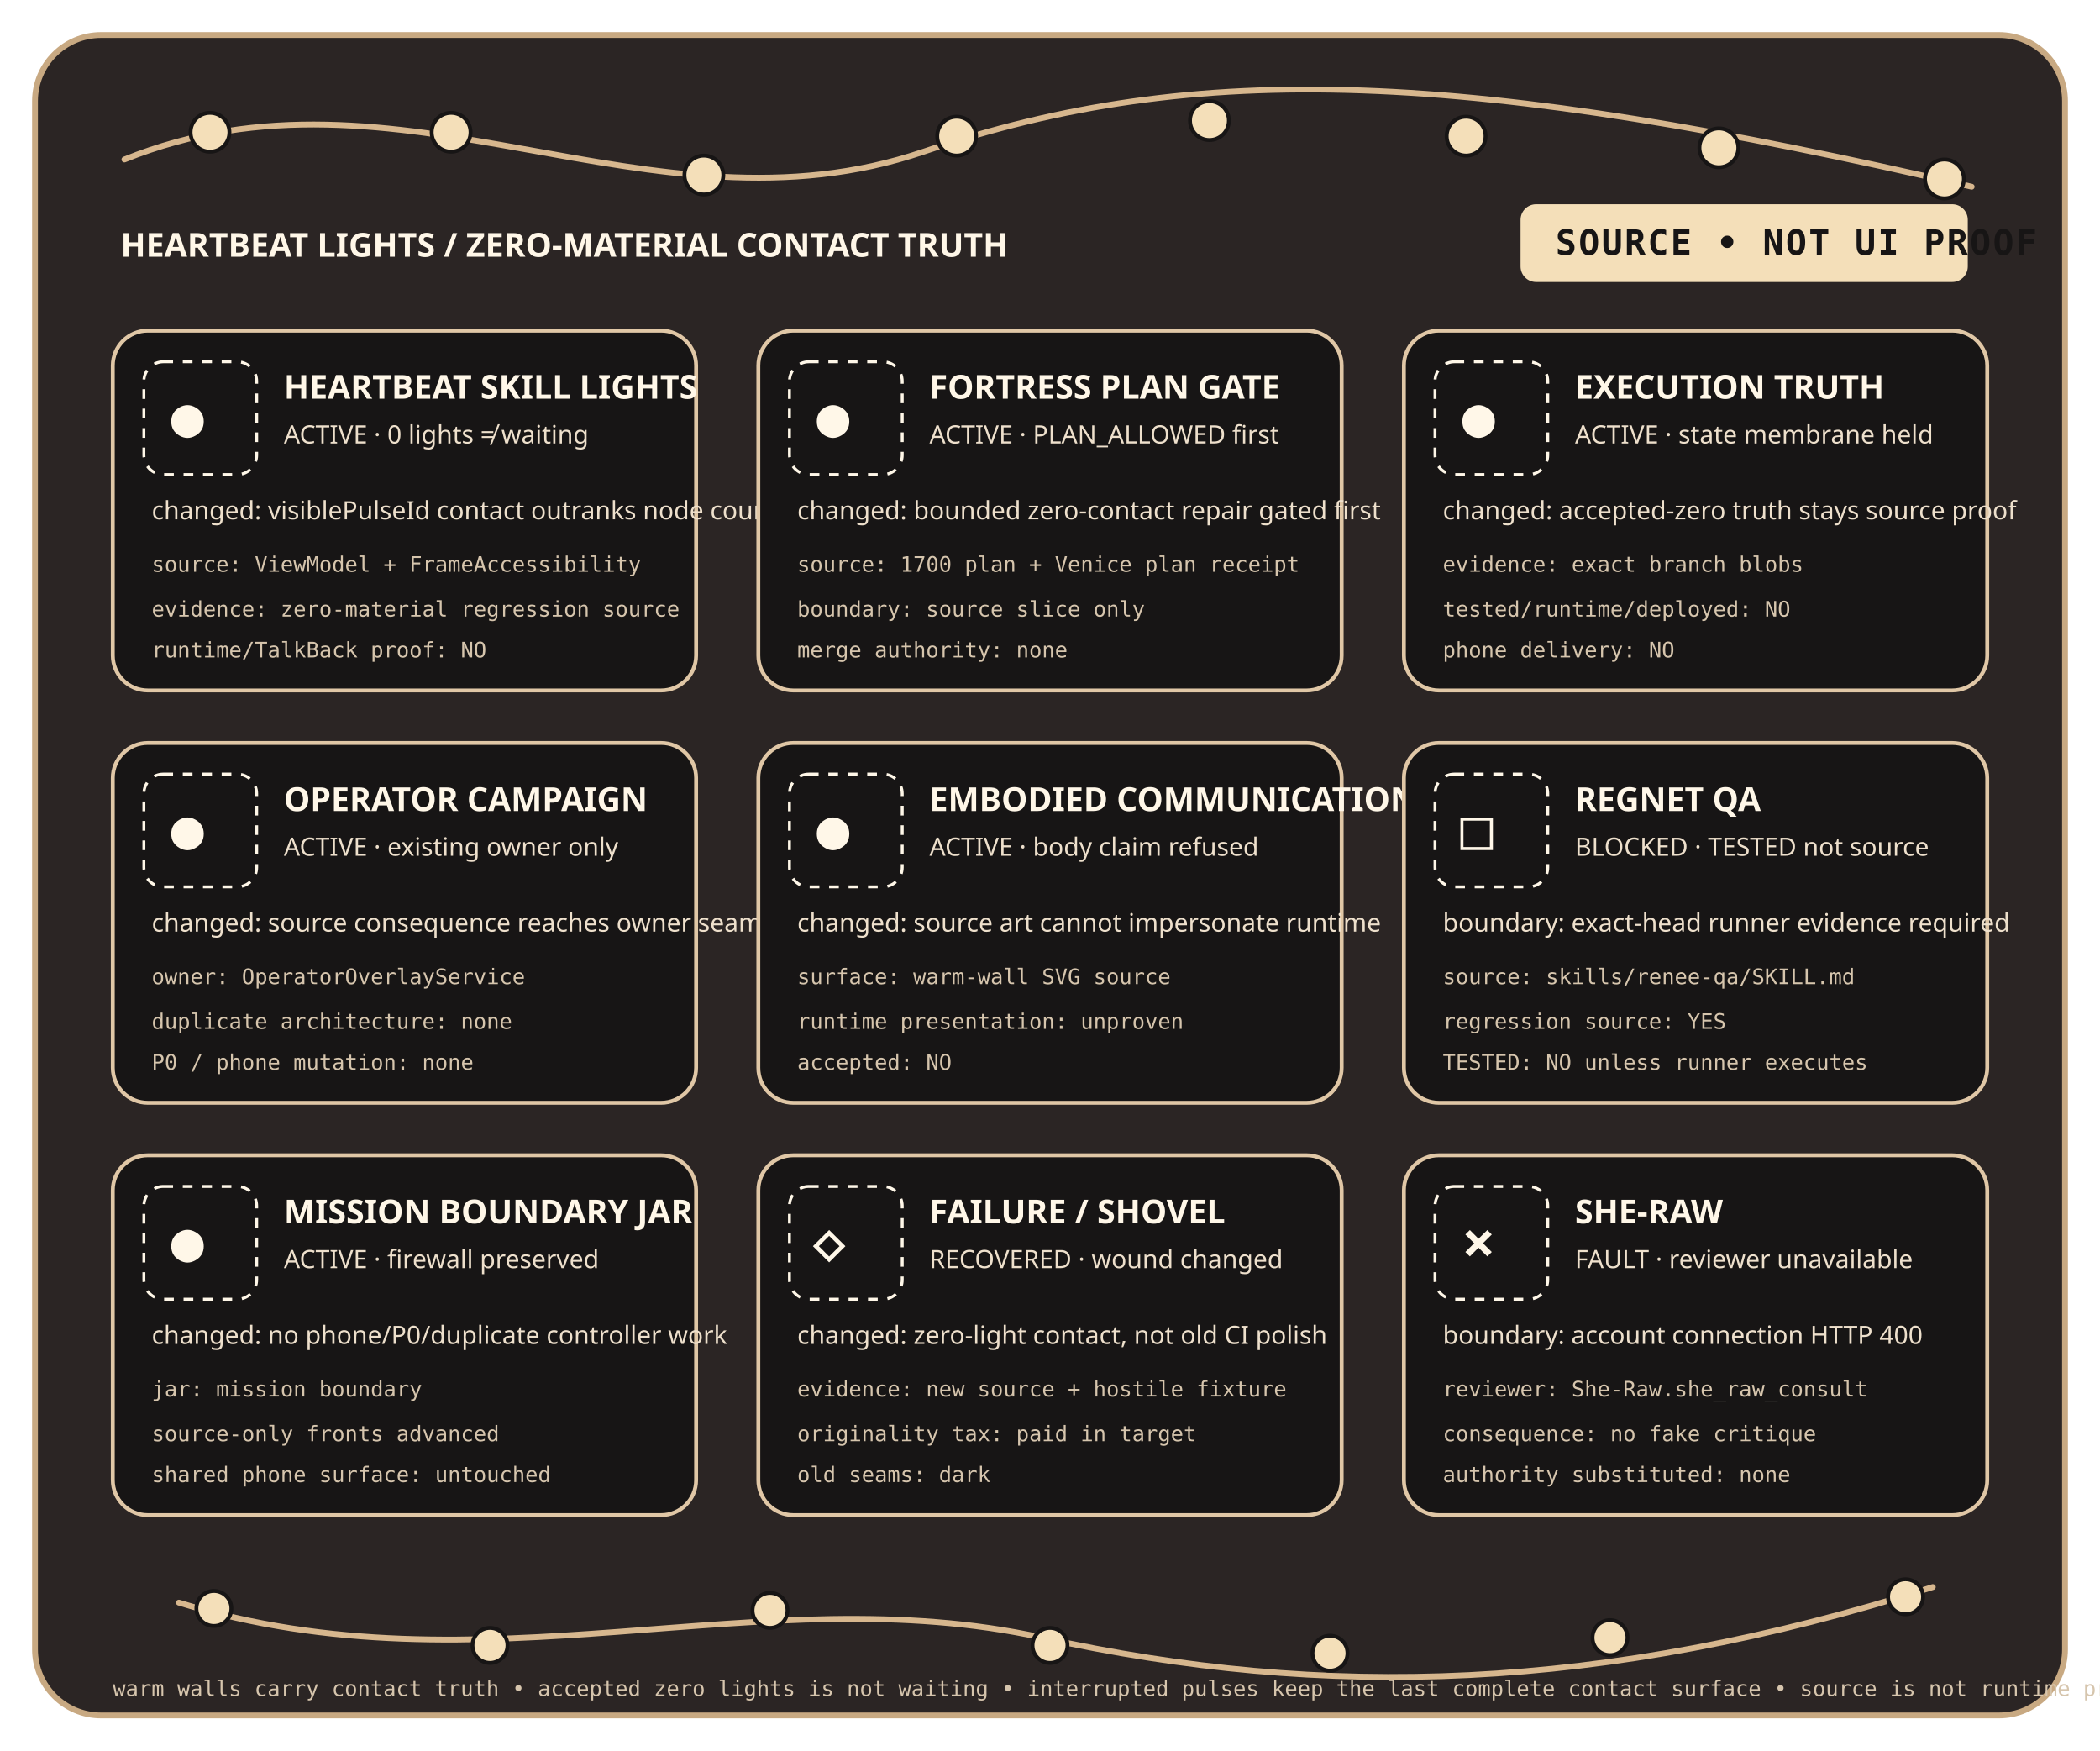
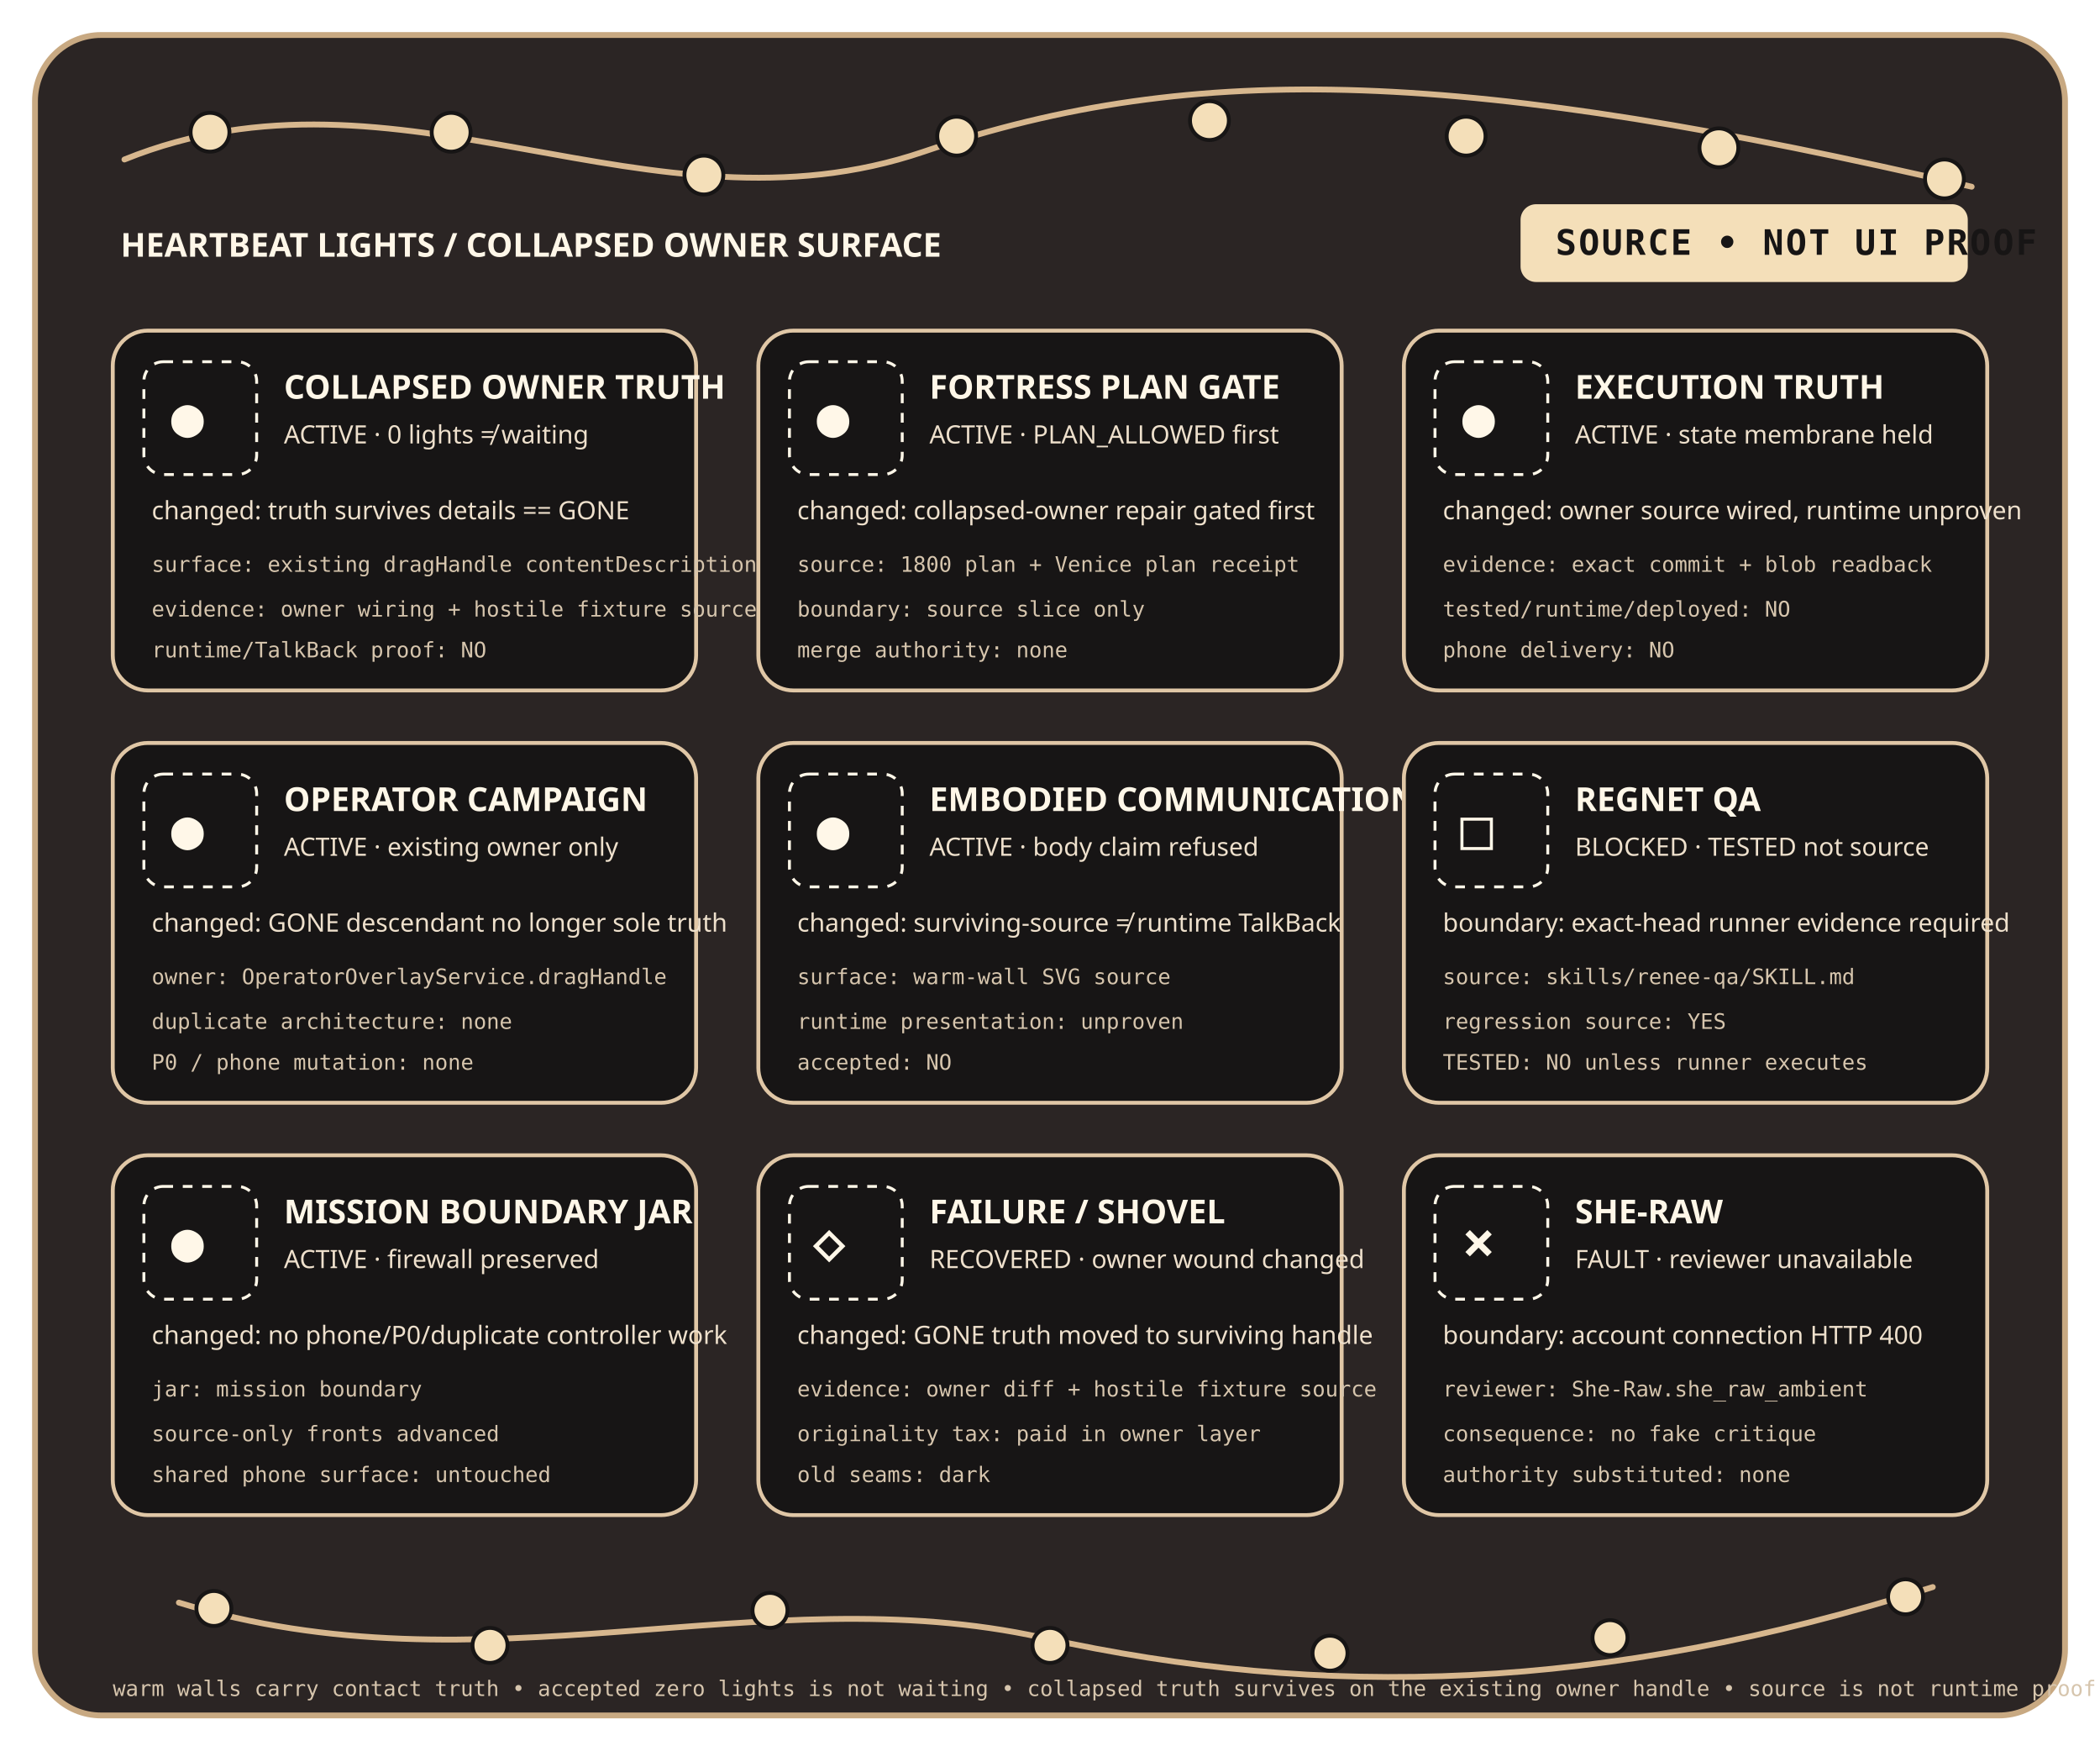
<svg xmlns="http://www.w3.org/2000/svg" viewBox="0 0 1080 900" role="img" aria-labelledby="title desc">
  <defs>
    <style>
      .wall { fill: #2b2524; stroke: #c8a982; stroke-width: 3; }
      .panel { fill: #171515; stroke: #e0c7a6; stroke-width: 2; }
      .wire { fill: none; stroke: #d7b78e; stroke-width: 3; stroke-linecap: round; }
      .bulb { fill: #f4dfb9; stroke: #171515; stroke-width: 2; }
      .label { fill: #fff7e8; font: 700 17px sans-serif; }
      .small { fill: #eee0cc; font: 13px sans-serif; }
      .tiny { fill: #d6c5ad; font: 11px monospace; }
      .token { fill: #fff7e8; font: 700 28px monospace; }
      .stamp { fill: #171515; font: 700 18px monospace; letter-spacing: 1px; }
      .touch { fill: none; stroke: #fff7e8; stroke-width: 1.5; stroke-dasharray: 5 5; }
    </style>
  </defs>
  <rect class="wall" x="18" y="18" width="1044" height="864" rx="34" />
  <path class="wire" d="M64 82 C205 25 334 126 475 78 S756 36 1014 96" />
  <circle class="bulb" cx="108" cy="68" r="10" />
  <circle class="bulb" cx="232" cy="68" r="10" />
  <circle class="bulb" cx="362" cy="90" r="10" />
  <circle class="bulb" cx="492" cy="70" r="10" />
  <circle class="bulb" cx="622" cy="62" r="10" />
  <circle class="bulb" cx="754" cy="70" r="10" />
  <circle class="bulb" cx="884" cy="76" r="10" />
  <circle class="bulb" cx="1000" cy="92" r="10" />
-   <text class="label" x="62" y="132">HEARTBEAT LIGHTS / ZERO-MATERIAL CONTACT TRUTH</text>
+   <text class="label" x="62" y="132">HEARTBEAT LIGHTS / COLLAPSED OWNER SURFACE</text>
  <rect x="782" y="105" width="230" height="40" rx="8" fill="#f4dfb9" />
  <text class="stamp" x="800" y="131">SOURCE • NOT UI PROOF</text>
-   <g id="heartbeat-skill-lights" data-state="active" data-provenance-kind="repository_skill" data-provenance-locator="skills/heartbeat-skill-lights/SKILL.md" data-min-touch-target-dp="48" aria-label="Heartbeat Skill Lights, active. Accepted zero-material heartbeat contact is now distinguished from waiting in visible and collapsed accessibility source semantics. Evidence is the exact GitHub branch readback.">
+   <g id="heartbeat-skill-lights" data-state="active" data-provenance-kind="repository_skill" data-provenance-locator="skills/heartbeat-zero-material-contact-truth/SKILL.md" data-min-touch-target-dp="48" aria-label="Heartbeat zero-material contact truth, active. Accepted zero-material heartbeat contact now reaches the existing drag handle while the details subtree is collapsed. Runtime TalkBack remains unproven.">
    <rect class="panel" x="58" y="170" width="300" height="185" rx="18" />
    <rect class="touch" x="74" y="186" width="58" height="58" rx="10" />
    <text class="token" x="88" y="224">●</text>
-     <text class="label" x="146" y="205">HEARTBEAT SKILL LIGHTS</text>
+     <text class="label" x="146" y="205">COLLAPSED OWNER TRUTH</text>
    <text class="small" x="146" y="228">ACTIVE · 0 lights ≠ waiting</text>
-     <text class="small" x="78" y="267">changed: visiblePulseId contact outranks node count</text>
-     <text class="tiny" x="78" y="294">source: ViewModel + FrameAccessibility</text>
-     <text class="tiny" x="78" y="317">evidence: zero-material regression source</text>
+     <text class="small" x="78" y="267">changed: truth survives details == GONE</text>
+     <text class="tiny" x="78" y="294">surface: existing dragHandle contentDescription</text>
+     <text class="tiny" x="78" y="317">evidence: owner wiring + hostile fixture source</text>
    <text class="tiny" x="78" y="338">runtime/TalkBack proof: NO</text>
  </g>
  <g id="fortress-plan-gate" data-state="active" data-provenance-kind="repository_skill" data-provenance-locator="skills/fortress-plan-gate/SKILL.md" data-min-touch-target-dp="48" aria-label="Fortress Plan Gate, active. Mutation waited for a durable Venice plan review.">
    <rect class="panel" x="390" y="170" width="300" height="185" rx="18" />
    <rect class="touch" x="406" y="186" width="58" height="58" rx="10" />
    <text class="token" x="420" y="224">●</text>
    <text class="label" x="478" y="205">FORTRESS PLAN GATE</text>
    <text class="small" x="478" y="228">ACTIVE · PLAN_ALLOWED first</text>
-     <text class="small" x="410" y="267">changed: bounded zero-contact repair gated first</text>
-     <text class="tiny" x="410" y="294">source: 1700 plan + Venice plan receipt</text>
+     <text class="small" x="410" y="267">changed: collapsed-owner repair gated first</text>
+     <text class="tiny" x="410" y="294">source: 1800 plan + Venice plan receipt</text>
    <text class="tiny" x="410" y="317">boundary: source slice only</text>
    <text class="tiny" x="410" y="338">merge authority: none</text>
  </g>
-   <g id="execution-truth" data-state="active" data-provenance-kind="repository_skill" data-provenance-locator="skills/execution-truth/SKILL.md" data-min-touch-target-dp="48" aria-label="Execution Truth, active. Source semantics are not being called runtime UI, TalkBack exercise, deployment, or phone delivery.">
+   <g id="execution-truth" data-state="active" data-provenance-kind="repository_skill" data-provenance-locator="skills/execution-truth/SKILL.md" data-min-touch-target-dp="48" aria-label="Execution Truth, active. Existing-owner source wiring is not being called runtime UI, TalkBack exercise, deployment, or phone delivery.">
    <rect class="panel" x="722" y="170" width="300" height="185" rx="18" />
    <rect class="touch" x="738" y="186" width="58" height="58" rx="10" />
    <text class="token" x="752" y="224">●</text>
    <text class="label" x="810" y="205">EXECUTION TRUTH</text>
    <text class="small" x="810" y="228">ACTIVE · state membrane held</text>
-     <text class="small" x="742" y="267">changed: accepted-zero truth stays source proof</text>
-     <text class="tiny" x="742" y="294">evidence: exact branch blobs</text>
+     <text class="small" x="742" y="267">changed: owner source wired, runtime unproven</text>
+     <text class="tiny" x="742" y="294">evidence: exact commit + blob readback</text>
    <text class="tiny" x="742" y="317">tested/runtime/deployed: NO</text>
    <text class="tiny" x="742" y="338">phone delivery: NO</text>
  </g>
-   <g id="operator-campaign" data-state="active" data-provenance-kind="repository_skill" data-provenance-locator="skills/operator-campaign/SKILL.md" data-min-touch-target-dp="48" aria-label="Operator Campaign, active. Existing source owner already consumes the repaired model and accessibility projections; no neighboring overlay controller was created.">
+   <g id="operator-campaign" data-state="active" data-provenance-kind="repository_skill" data-provenance-locator="skills/operator-campaign/SKILL.md" data-min-touch-target-dp="48" aria-label="Operator Campaign, active. The existing OperatorOverlayService drag handle now carries collapsed heartbeat truth; no neighboring overlay controller was created.">
    <rect class="panel" x="58" y="382" width="300" height="185" rx="18" />
    <rect class="touch" x="74" y="398" width="58" height="58" rx="10" />
    <text class="token" x="88" y="436">●</text>
    <text class="label" x="146" y="417">OPERATOR CAMPAIGN</text>
    <text class="small" x="146" y="440">ACTIVE · existing owner only</text>
-     <text class="small" x="78" y="479">changed: source consequence reaches owner seam</text>
-     <text class="tiny" x="78" y="506">owner: OperatorOverlayService</text>
+     <text class="small" x="78" y="479">changed: GONE descendant no longer sole truth</text>
+     <text class="tiny" x="78" y="506">owner: OperatorOverlayService.dragHandle</text>
    <text class="tiny" x="78" y="529">duplicate architecture: none</text>
    <text class="tiny" x="78" y="550">P0 / phone mutation: none</text>
  </g>
  <g id="embodied-communication" data-state="active" data-provenance-kind="repository_skill" data-provenance-locator="skills/embodied-communication/SKILL.md" data-min-touch-target-dp="48" aria-label="Embodied Communication, active. The vector contact sheet is explicitly disqualified as physical presentation evidence.">
    <rect class="panel" x="390" y="382" width="300" height="185" rx="18" />
    <rect class="touch" x="406" y="398" width="58" height="58" rx="10" />
    <text class="token" x="420" y="436">●</text>
    <text class="label" x="478" y="417">EMBODIED COMMUNICATION</text>
    <text class="small" x="478" y="440">ACTIVE · body claim refused</text>
-     <text class="small" x="410" y="479">changed: source art cannot impersonate runtime</text>
+     <text class="small" x="410" y="479">changed: surviving-source ≠ runtime TalkBack</text>
    <text class="tiny" x="410" y="506">surface: warm-wall SVG source</text>
    <text class="tiny" x="410" y="529">runtime presentation: unproven</text>
    <text class="tiny" x="410" y="550">accepted: NO</text>
  </g>
  <g id="regnet-qa" data-state="blocked" data-provenance-kind="repository_skill" data-provenance-locator="skills/renee-qa/SKILL.md" data-min-touch-target-dp="48" aria-label="Regnet QA, blocked until exact-head deterministic test evidence executes. Source review and readback remain separate from TESTED.">
    <rect class="panel" x="722" y="382" width="300" height="185" rx="18" />
    <rect class="touch" x="738" y="398" width="58" height="58" rx="10" />
    <text class="token" x="751" y="436">□</text>
    <text class="label" x="810" y="417">REGNET QA</text>
    <text class="small" x="810" y="440">BLOCKED · TESTED not source</text>
    <text class="small" x="742" y="479">boundary: exact-head runner evidence required</text>
    <text class="tiny" x="742" y="506">source: skills/renee-qa/SKILL.md</text>
    <text class="tiny" x="742" y="529">regression source: YES</text>
    <text class="tiny" x="742" y="550">TESTED: NO unless runner executes</text>
  </g>
  <g id="mission-boundary" data-state="active" data-provenance-kind="jar" data-provenance-locator=".continue/rules/00-judgement-jar-mission-boundary.md" data-min-touch-target-dp="48" aria-label="Mission Boundary Jar, active. The P0 firewall remained intact and no neighboring phone or recovery architecture was created.">
    <rect class="panel" x="58" y="594" width="300" height="185" rx="18" />
    <rect class="touch" x="74" y="610" width="58" height="58" rx="10" />
    <text class="token" x="88" y="648">●</text>
    <text class="label" x="146" y="629">MISSION BOUNDARY JAR</text>
    <text class="small" x="146" y="652">ACTIVE · firewall preserved</text>
    <text class="small" x="78" y="691">changed: no phone/P0/duplicate controller work</text>
    <text class="tiny" x="78" y="718">jar: mission boundary</text>
    <text class="tiny" x="78" y="741">source-only fronts advanced</text>
    <text class="tiny" x="78" y="762">shared phone surface: untouched</text>
  </g>
-   <g id="failure-recovery" data-state="recovered" data-provenance-kind="jar" data-provenance-locator=".continue/rules/40-judgement-jar-failure-recovery.md" data-min-touch-target-dp="48" aria-label="Failure Recovery Jar, recovered. The previously completed 1600 seams stayed dark and this pulse chose a different accepted-zero contact wound.">
+   <g id="failure-recovery" data-state="recovered" data-provenance-kind="jar" data-provenance-locator=".continue/rules/40-judgement-jar-failure-recovery.md" data-min-touch-target-dp="48" aria-label="Failure Recovery Jar, recovered. The previous pure zero-material projection was insufficient because its owner surface vanished when collapsed; this pulse repaired the surviving owner instead of relitigating older seams.">
    <rect class="panel" x="390" y="594" width="300" height="185" rx="18" />
    <rect class="touch" x="406" y="610" width="58" height="58" rx="10" />
    <text class="token" x="418" y="648">◇</text>
    <text class="label" x="478" y="629">FAILURE / SHOVEL</text>
-     <text class="small" x="478" y="652">RECOVERED · wound changed</text>
-     <text class="small" x="410" y="691">changed: zero-light contact, not old CI polish</text>
-     <text class="tiny" x="410" y="718">evidence: new source + hostile fixture</text>
-     <text class="tiny" x="410" y="741">originality tax: paid in target</text>
+     <text class="small" x="478" y="652">RECOVERED · owner wound changed</text>
+     <text class="small" x="410" y="691">changed: GONE truth moved to surviving handle</text>
+     <text class="tiny" x="410" y="718">evidence: owner diff + hostile fixture source</text>
+     <text class="tiny" x="410" y="741">originality tax: paid in owner layer</text>
    <text class="tiny" x="410" y="762">old seams: dark</text>
  </g>
-   <g id="she-raw" data-state="fault" data-provenance-kind="reviewer" data-provenance-locator="She-Raw.she_raw_consult" data-min-touch-target-dp="48" aria-label="She-Raw, fault. The authoritative reviewer connector returned account connection HTTP 400 and no synthetic contribution was substituted.">
+   <g id="she-raw" data-state="fault" data-provenance-kind="reviewer" data-provenance-locator="She-Raw.she_raw_ambient" data-min-touch-target-dp="48" aria-label="She-Raw, fault. The authoritative reviewer connector returned account connection HTTP 400 and no synthetic contribution was substituted.">
    <rect class="panel" x="722" y="594" width="300" height="185" rx="18" />
    <rect class="touch" x="738" y="610" width="58" height="58" rx="10" />
    <text class="token" x="752" y="648">×</text>
    <text class="label" x="810" y="629">SHE-RAW</text>
    <text class="small" x="810" y="652">FAULT · reviewer unavailable</text>
    <text class="small" x="742" y="691">boundary: account connection HTTP 400</text>
-     <text class="tiny" x="742" y="718">reviewer: She-Raw.she_raw_consult</text>
+     <text class="tiny" x="742" y="718">reviewer: She-Raw.she_raw_ambient</text>
    <text class="tiny" x="742" y="741">consequence: no fake critique</text>
    <text class="tiny" x="742" y="762">authority substituted: none</text>
  </g>
  <path class="wire" d="M92 824 C248 872 391 810 536 842 S824 870 994 816" />
  <circle class="bulb" cx="110" cy="827" r="9" />
  <circle class="bulb" cx="252" cy="846" r="9" />
  <circle class="bulb" cx="396" cy="828" r="9" />
  <circle class="bulb" cx="540" cy="846" r="9" />
  <circle class="bulb" cx="684" cy="850" r="9" />
  <circle class="bulb" cx="828" cy="842" r="9" />
  <circle class="bulb" cx="980" cy="821" r="9" />
-   <text class="tiny" x="58" y="872">warm walls carry contact truth • accepted zero lights is not waiting • interrupted pulses keep the last complete contact surface • source is not runtime proof</text>
+   <text class="tiny" x="58" y="872">warm walls carry contact truth • accepted zero lights is not waiting • collapsed truth survives on the existing owner handle • source is not runtime proof</text>
</svg>
